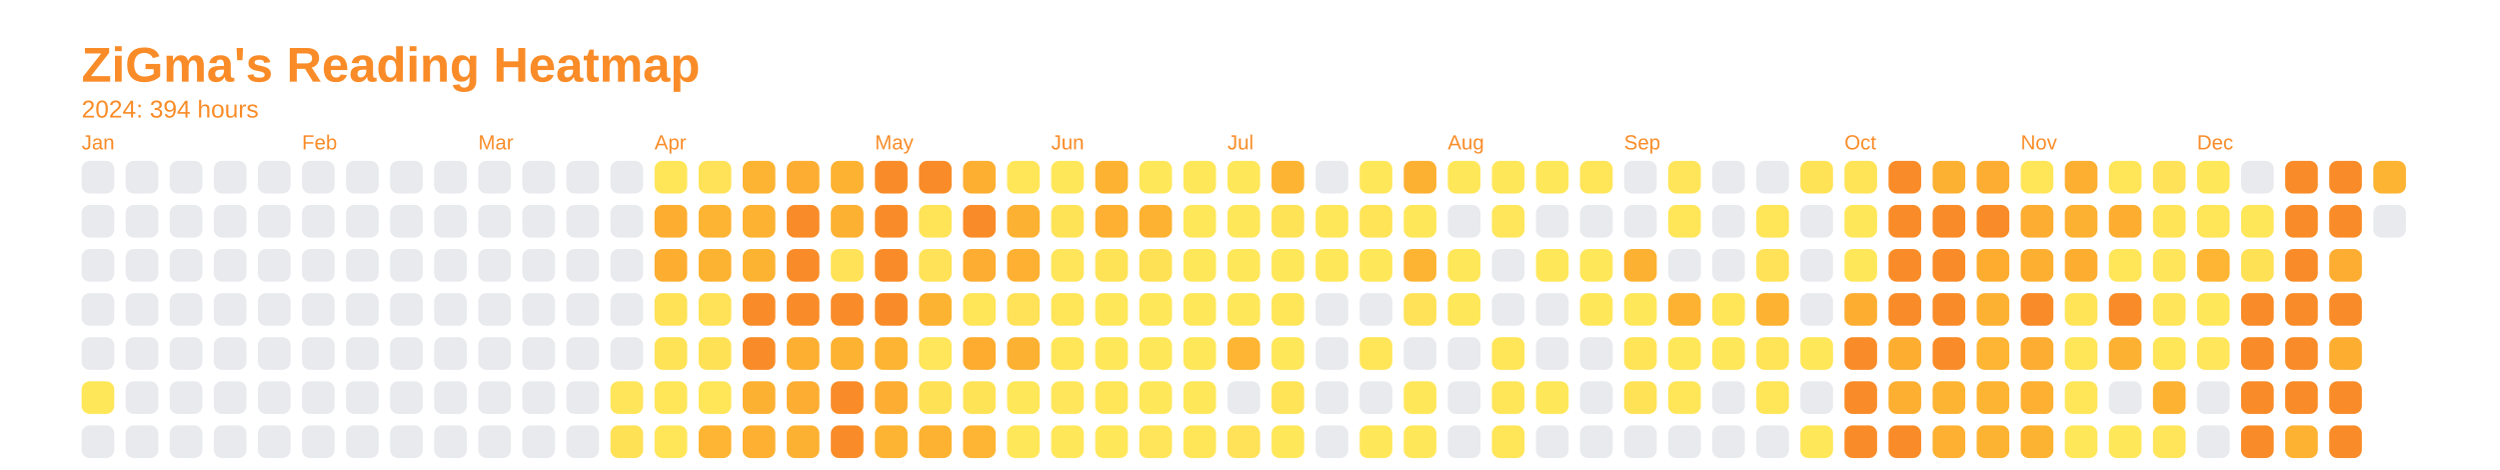
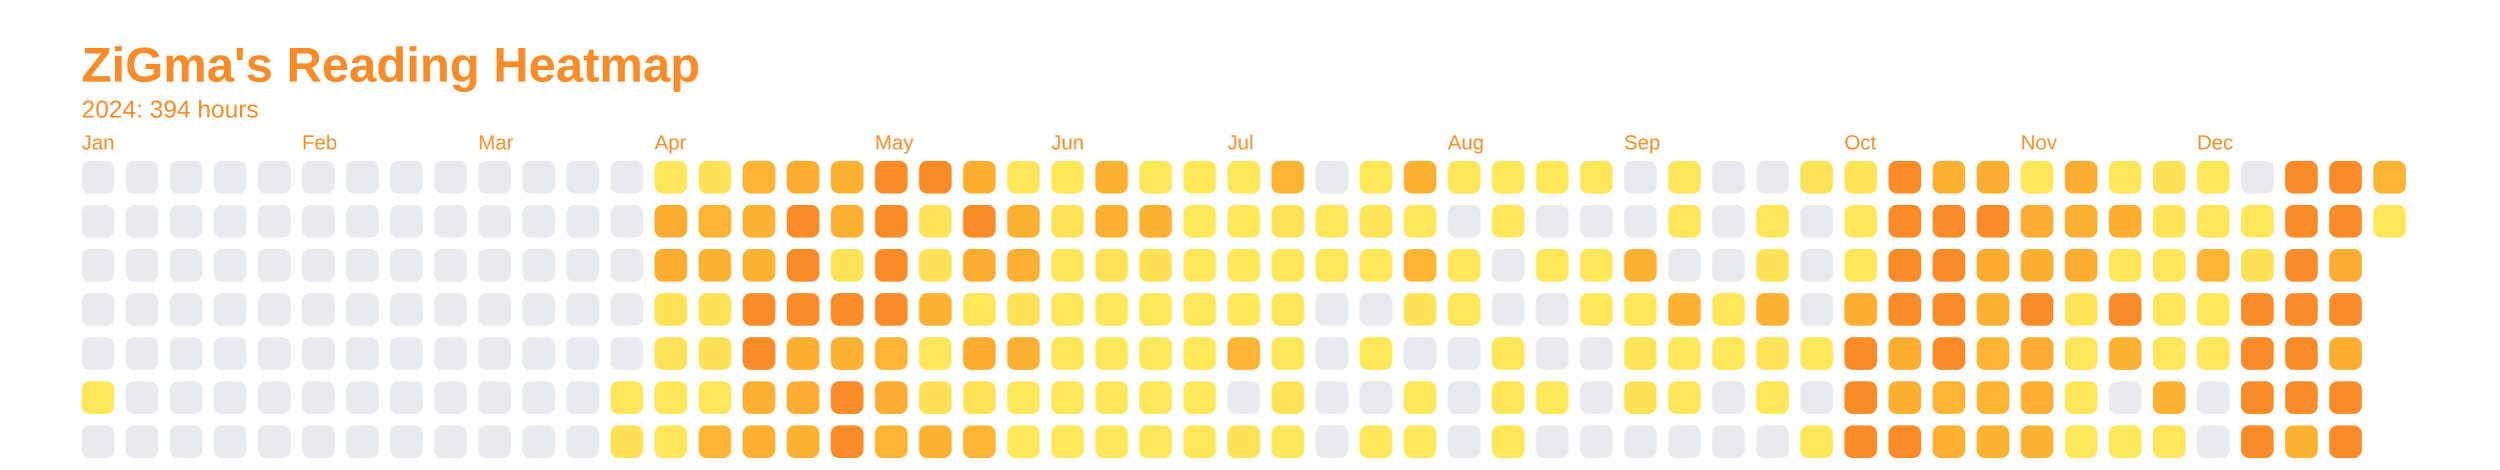
<svg xmlns="http://www.w3.org/2000/svg" baseProfile="full" height="57.5mm" version="1.1" viewBox="0,0,306.2,57.5" width="306.2mm">
  <defs />
  <rect fill="none" height="57.5" width="306.2" x="0" y="0" />
  <text fill="#f98c28" style="font-size:6px; font-family:Arial; font-weight:bold;" x="10" y="10">ZiGma's Reading Heatmap</text>
  <text fill="#f98c28" style="font-size:3px; font-family:Arial;" x="10" y="14.4">2024: 394 hours</text>
  <text fill="#f98c28" style="font-size:2.5px; font-family:Arial" x="10" y="18.3">Jan</text>
  <rect fill="#e8eaed" height="4" rx="1" ry="1" width="4" x="10" y="19.7" />
  <rect fill="#e8eaed" height="4" rx="1" ry="1" width="4" x="10" y="25.1" />
  <rect fill="#e8eaed" height="4" rx="1" ry="1" width="4" x="10" y="30.5" />
  <rect fill="#e8eaed" height="4" rx="1" ry="1" width="4" x="10" y="35.9" />
  <rect fill="#e8eaed" height="4" rx="1" ry="1" width="4" x="10" y="41.3" />
  <rect fill="#ffe75a" height="4" rx="1" ry="1" width="4" x="10" y="46.7" />
  <rect fill="#e8eaed" height="4" rx="1" ry="1" width="4" x="10" y="52.1" />
  <rect fill="#e8eaed" height="4" rx="1" ry="1" width="4" x="15.4" y="19.7" />
  <rect fill="#e8eaed" height="4" rx="1" ry="1" width="4" x="15.4" y="25.1" />
  <rect fill="#e8eaed" height="4" rx="1" ry="1" width="4" x="15.4" y="30.5" />
  <rect fill="#e8eaed" height="4" rx="1" ry="1" width="4" x="15.4" y="35.9" />
  <rect fill="#e8eaed" height="4" rx="1" ry="1" width="4" x="15.4" y="41.3" />
  <rect fill="#e8eaed" height="4" rx="1" ry="1" width="4" x="15.4" y="46.7" />
  <rect fill="#e8eaed" height="4" rx="1" ry="1" width="4" x="15.4" y="52.1" />
  <rect fill="#e8eaed" height="4" rx="1" ry="1" width="4" x="20.8" y="19.7" />
  <rect fill="#e8eaed" height="4" rx="1" ry="1" width="4" x="20.8" y="25.1" />
  <rect fill="#e8eaed" height="4" rx="1" ry="1" width="4" x="20.8" y="30.5" />
  <rect fill="#e8eaed" height="4" rx="1" ry="1" width="4" x="20.8" y="35.9" />
  <rect fill="#e8eaed" height="4" rx="1" ry="1" width="4" x="20.8" y="41.3" />
  <rect fill="#e8eaed" height="4" rx="1" ry="1" width="4" x="20.8" y="46.7" />
  <rect fill="#e8eaed" height="4" rx="1" ry="1" width="4" x="20.8" y="52.1" />
  <rect fill="#e8eaed" height="4" rx="1" ry="1" width="4" x="26.2" y="19.7" />
  <rect fill="#e8eaed" height="4" rx="1" ry="1" width="4" x="26.2" y="25.1" />
  <rect fill="#e8eaed" height="4" rx="1" ry="1" width="4" x="26.2" y="30.5" />
  <rect fill="#e8eaed" height="4" rx="1" ry="1" width="4" x="26.2" y="35.9" />
  <rect fill="#e8eaed" height="4" rx="1" ry="1" width="4" x="26.2" y="41.3" />
  <rect fill="#e8eaed" height="4" rx="1" ry="1" width="4" x="26.2" y="46.7" />
  <rect fill="#e8eaed" height="4" rx="1" ry="1" width="4" x="26.2" y="52.1" />
  <rect fill="#e8eaed" height="4" rx="1" ry="1" width="4" x="31.6" y="19.7" />
  <rect fill="#e8eaed" height="4" rx="1" ry="1" width="4" x="31.6" y="25.1" />
  <rect fill="#e8eaed" height="4" rx="1" ry="1" width="4" x="31.6" y="30.5" />
  <rect fill="#e8eaed" height="4" rx="1" ry="1" width="4" x="31.6" y="35.9" />
  <rect fill="#e8eaed" height="4" rx="1" ry="1" width="4" x="31.6" y="41.3" />
  <rect fill="#e8eaed" height="4" rx="1" ry="1" width="4" x="31.6" y="46.7" />
  <rect fill="#e8eaed" height="4" rx="1" ry="1" width="4" x="31.6" y="52.1" />
  <text fill="#f98c28" style="font-size:2.5px; font-family:Arial" x="37.0" y="18.3">Feb</text>
  <rect fill="#e8eaed" height="4" rx="1" ry="1" width="4" x="37.0" y="19.7" />
  <rect fill="#e8eaed" height="4" rx="1" ry="1" width="4" x="37.0" y="25.1" />
  <rect fill="#e8eaed" height="4" rx="1" ry="1" width="4" x="37.0" y="30.5" />
  <rect fill="#e8eaed" height="4" rx="1" ry="1" width="4" x="37.0" y="35.9" />
  <rect fill="#e8eaed" height="4" rx="1" ry="1" width="4" x="37.0" y="41.3" />
  <rect fill="#e8eaed" height="4" rx="1" ry="1" width="4" x="37.0" y="46.7" />
  <rect fill="#e8eaed" height="4" rx="1" ry="1" width="4" x="37.0" y="52.1" />
  <rect fill="#e8eaed" height="4" rx="1" ry="1" width="4" x="42.4" y="19.7" />
  <rect fill="#e8eaed" height="4" rx="1" ry="1" width="4" x="42.4" y="25.1" />
  <rect fill="#e8eaed" height="4" rx="1" ry="1" width="4" x="42.4" y="30.5" />
  <rect fill="#e8eaed" height="4" rx="1" ry="1" width="4" x="42.4" y="35.9" />
  <rect fill="#e8eaed" height="4" rx="1" ry="1" width="4" x="42.4" y="41.3" />
  <rect fill="#e8eaed" height="4" rx="1" ry="1" width="4" x="42.4" y="46.7" />
  <rect fill="#e8eaed" height="4" rx="1" ry="1" width="4" x="42.4" y="52.1" />
  <rect fill="#e8eaed" height="4" rx="1" ry="1" width="4" x="47.8" y="19.7" />
  <rect fill="#e8eaed" height="4" rx="1" ry="1" width="4" x="47.8" y="25.1" />
  <rect fill="#e8eaed" height="4" rx="1" ry="1" width="4" x="47.8" y="30.5" />
  <rect fill="#e8eaed" height="4" rx="1" ry="1" width="4" x="47.8" y="35.9" />
  <rect fill="#e8eaed" height="4" rx="1" ry="1" width="4" x="47.8" y="41.3" />
  <rect fill="#e8eaed" height="4" rx="1" ry="1" width="4" x="47.8" y="46.7" />
  <rect fill="#e8eaed" height="4" rx="1" ry="1" width="4" x="47.8" y="52.1" />
  <rect fill="#e8eaed" height="4" rx="1" ry="1" width="4" x="53.2" y="19.7" />
  <rect fill="#e8eaed" height="4" rx="1" ry="1" width="4" x="53.2" y="25.1" />
  <rect fill="#e8eaed" height="4" rx="1" ry="1" width="4" x="53.2" y="30.5" />
  <rect fill="#e8eaed" height="4" rx="1" ry="1" width="4" x="53.2" y="35.9" />
  <rect fill="#e8eaed" height="4" rx="1" ry="1" width="4" x="53.2" y="41.3" />
  <rect fill="#e8eaed" height="4" rx="1" ry="1" width="4" x="53.2" y="46.7" />
  <rect fill="#e8eaed" height="4" rx="1" ry="1" width="4" x="53.2" y="52.1" />
  <text fill="#f98c28" style="font-size:2.5px; font-family:Arial" x="58.6" y="18.3">Mar</text>
  <rect fill="#e8eaed" height="4" rx="1" ry="1" width="4" x="58.6" y="19.7" />
  <rect fill="#e8eaed" height="4" rx="1" ry="1" width="4" x="58.6" y="25.1" />
  <rect fill="#e8eaed" height="4" rx="1" ry="1" width="4" x="58.6" y="30.5" />
  <rect fill="#e8eaed" height="4" rx="1" ry="1" width="4" x="58.6" y="35.9" />
  <rect fill="#e8eaed" height="4" rx="1" ry="1" width="4" x="58.6" y="41.3" />
  <rect fill="#e8eaed" height="4" rx="1" ry="1" width="4" x="58.6" y="46.7" />
  <rect fill="#e8eaed" height="4" rx="1" ry="1" width="4" x="58.6" y="52.1" />
  <rect fill="#e8eaed" height="4" rx="1" ry="1" width="4" x="64" y="19.7" />
  <rect fill="#e8eaed" height="4" rx="1" ry="1" width="4" x="64" y="25.1" />
  <rect fill="#e8eaed" height="4" rx="1" ry="1" width="4" x="64" y="30.5" />
  <rect fill="#e8eaed" height="4" rx="1" ry="1" width="4" x="64" y="35.9" />
  <rect fill="#e8eaed" height="4" rx="1" ry="1" width="4" x="64" y="41.3" />
  <rect fill="#e8eaed" height="4" rx="1" ry="1" width="4" x="64" y="46.7" />
  <rect fill="#e8eaed" height="4" rx="1" ry="1" width="4" x="64" y="52.1" />
  <rect fill="#e8eaed" height="4" rx="1" ry="1" width="4" x="69.4" y="19.7" />
  <rect fill="#e8eaed" height="4" rx="1" ry="1" width="4" x="69.4" y="25.1" />
  <rect fill="#e8eaed" height="4" rx="1" ry="1" width="4" x="69.4" y="30.5" />
  <rect fill="#e8eaed" height="4" rx="1" ry="1" width="4" x="69.4" y="35.9" />
  <rect fill="#e8eaed" height="4" rx="1" ry="1" width="4" x="69.4" y="41.3" />
  <rect fill="#e8eaed" height="4" rx="1" ry="1" width="4" x="69.4" y="46.7" />
  <rect fill="#e8eaed" height="4" rx="1" ry="1" width="4" x="69.4" y="52.1" />
  <rect fill="#e8eaed" height="4" rx="1" ry="1" width="4" x="74.8" y="19.7" />
  <rect fill="#e8eaed" height="4" rx="1" ry="1" width="4" x="74.8" y="25.1" />
  <rect fill="#e8eaed" height="4" rx="1" ry="1" width="4" x="74.8" y="30.5" />
  <rect fill="#e8eaed" height="4" rx="1" ry="1" width="4" x="74.8" y="35.9" />
  <rect fill="#e8eaed" height="4" rx="1" ry="1" width="4" x="74.8" y="41.3" />
  <rect fill="#ffe559" height="4" rx="1" ry="1" width="4" x="74.8" y="46.7" />
  <rect fill="#ffe156" height="4" rx="1" ry="1" width="4" x="74.8" y="52.1" />
  <text fill="#f98c28" style="font-size:2.5px; font-family:Arial" x="80.2" y="18.3">Apr</text>
  <rect fill="#ffe659" height="4" rx="1" ry="1" width="4" x="80.2" y="19.7" />
  <rect fill="#fdae31" height="4" rx="1" ry="1" width="4" x="80.2" y="25.1" />
  <rect fill="#fdae31" height="4" rx="1" ry="1" width="4" x="80.2" y="30.5" />
  <rect fill="#ffe256" height="4" rx="1" ry="1" width="4" x="80.2" y="35.9" />
  <rect fill="#ffe357" height="4" rx="1" ry="1" width="4" x="80.2" y="41.3" />
  <rect fill="#ffe659" height="4" rx="1" ry="1" width="4" x="80.2" y="46.7" />
  <rect fill="#ffe659" height="4" rx="1" ry="1" width="4" x="80.2" y="52.1" />
  <rect fill="#ffe257" height="4" rx="1" ry="1" width="4" x="85.6" y="19.7" />
  <rect fill="#feb433" height="4" rx="1" ry="1" width="4" x="85.6" y="25.1" />
  <rect fill="#fdb332" height="4" rx="1" ry="1" width="4" x="85.6" y="30.5" />
  <rect fill="#ffe257" height="4" rx="1" ry="1" width="4" x="85.6" y="35.9" />
  <rect fill="#ffe156" height="4" rx="1" ry="1" width="4" x="85.6" y="41.3" />
  <rect fill="#ffe659" height="4" rx="1" ry="1" width="4" x="85.6" y="46.7" />
  <rect fill="#feb533" height="4" rx="1" ry="1" width="4" x="85.6" y="52.1" />
  <rect fill="#fdb432" height="4" rx="1" ry="1" width="4" x="91" y="19.7" />
  <rect fill="#fdb232" height="4" rx="1" ry="1" width="4" x="91" y="25.1" />
  <rect fill="#fdb332" height="4" rx="1" ry="1" width="4" x="91" y="30.5" />
  <rect fill="#f98c28" height="4" rx="1" ry="1" width="4" x="91" y="35.9" />
  <rect fill="#f98c28" height="4" rx="1" ry="1" width="4" x="91" y="41.3" />
  <rect fill="#fdb132" height="4" rx="1" ry="1" width="4" x="91" y="46.7" />
  <rect fill="#fdb031" height="4" rx="1" ry="1" width="4" x="91" y="52.1" />
  <rect fill="#fdad31" height="4" rx="1" ry="1" width="4" x="96.4" y="19.7" />
  <rect fill="#f98c28" height="4" rx="1" ry="1" width="4" x="96.4" y="25.1" />
  <rect fill="#f98c28" height="4" rx="1" ry="1" width="4" x="96.4" y="30.5" />
  <rect fill="#f98c28" height="4" rx="1" ry="1" width="4" x="96.4" y="35.9" />
  <rect fill="#fdaf31" height="4" rx="1" ry="1" width="4" x="96.4" y="41.3" />
  <rect fill="#fdad31" height="4" rx="1" ry="1" width="4" x="96.4" y="46.7" />
  <rect fill="#fdb132" height="4" rx="1" ry="1" width="4" x="96.4" y="52.1" />
  <rect fill="#fdb232" height="4" rx="1" ry="1" width="4" x="101.8" y="19.7" />
  <rect fill="#fdb132" height="4" rx="1" ry="1" width="4" x="101.8" y="25.1" />
  <rect fill="#ffe257" height="4" rx="1" ry="1" width="4" x="101.8" y="30.5" />
  <rect fill="#f98c28" height="4" rx="1" ry="1" width="4" x="101.8" y="35.9" />
  <rect fill="#fdb232" height="4" rx="1" ry="1" width="4" x="101.8" y="41.3" />
  <rect fill="#f98c28" height="4" rx="1" ry="1" width="4" x="101.8" y="46.7" />
  <rect fill="#f98c28" height="4" rx="1" ry="1" width="4" x="101.8" y="52.1" />
  <text fill="#f98c28" style="font-size:2.5px; font-family:Arial" x="107.2" y="18.3">May</text>
  <rect fill="#f98c28" height="4" rx="1" ry="1" width="4" x="107.2" y="19.7" />
  <rect fill="#f98c28" height="4" rx="1" ry="1" width="4" x="107.2" y="25.1" />
  <rect fill="#f98c28" height="4" rx="1" ry="1" width="4" x="107.2" y="30.5" />
  <rect fill="#f98c28" height="4" rx="1" ry="1" width="4" x="107.2" y="35.9" />
  <rect fill="#fdb433" height="4" rx="1" ry="1" width="4" x="107.2" y="41.3" />
  <rect fill="#fdad31" height="4" rx="1" ry="1" width="4" x="107.2" y="46.7" />
  <rect fill="#fdb433" height="4" rx="1" ry="1" width="4" x="107.2" y="52.1" />
  <rect fill="#f98c28" height="4" rx="1" ry="1" width="4" x="112.6" y="19.7" />
  <rect fill="#ffe458" height="4" rx="1" ry="1" width="4" x="112.6" y="25.1" />
  <rect fill="#ffe257" height="4" rx="1" ry="1" width="4" x="112.6" y="30.5" />
  <rect fill="#fdb332" height="4" rx="1" ry="1" width="4" x="112.6" y="35.9" />
  <rect fill="#ffe65a" height="4" rx="1" ry="1" width="4" x="112.6" y="41.3" />
  <rect fill="#ffe156" height="4" rx="1" ry="1" width="4" x="112.6" y="46.7" />
  <rect fill="#fdb232" height="4" rx="1" ry="1" width="4" x="112.6" y="52.1" />
  <rect fill="#fdaf31" height="4" rx="1" ry="1" width="4" x="118" y="19.7" />
  <rect fill="#f98c28" height="4" rx="1" ry="1" width="4" x="118" y="25.1" />
  <rect fill="#fdad31" height="4" rx="1" ry="1" width="4" x="118" y="30.5" />
  <rect fill="#ffe558" height="4" rx="1" ry="1" width="4" x="118" y="35.9" />
  <rect fill="#fdac30" height="4" rx="1" ry="1" width="4" x="118" y="41.3" />
  <rect fill="#ffe357" height="4" rx="1" ry="1" width="4" x="118" y="46.7" />
  <rect fill="#feb533" height="4" rx="1" ry="1" width="4" x="118" y="52.1" />
  <rect fill="#ffe659" height="4" rx="1" ry="1" width="4" x="123.4" y="19.7" />
  <rect fill="#fdb132" height="4" rx="1" ry="1" width="4" x="123.4" y="25.1" />
  <rect fill="#fdb032" height="4" rx="1" ry="1" width="4" x="123.4" y="30.5" />
  <rect fill="#ffe257" height="4" rx="1" ry="1" width="4" x="123.4" y="35.9" />
  <rect fill="#fdb132" height="4" rx="1" ry="1" width="4" x="123.4" y="41.3" />
  <rect fill="#ffe75a" height="4" rx="1" ry="1" width="4" x="123.4" y="46.7" />
  <rect fill="#ffe75a" height="4" rx="1" ry="1" width="4" x="123.4" y="52.1" />
  <text fill="#f98c28" style="font-size:2.5px; font-family:Arial" x="128.8" y="18.3">Jun</text>
  <rect fill="#ffe75a" height="4" rx="1" ry="1" width="4" x="128.8" y="19.7" />
  <rect fill="#ffe357" height="4" rx="1" ry="1" width="4" x="128.8" y="25.1" />
  <rect fill="#ffe559" height="4" rx="1" ry="1" width="4" x="128.8" y="30.5" />
  <rect fill="#ffe558" height="4" rx="1" ry="1" width="4" x="128.8" y="35.9" />
  <rect fill="#ffe659" height="4" rx="1" ry="1" width="4" x="128.8" y="41.3" />
  <rect fill="#ffe65a" height="4" rx="1" ry="1" width="4" x="128.8" y="46.7" />
  <rect fill="#ffe75a" height="4" rx="1" ry="1" width="4" x="128.8" y="52.1" />
  <rect fill="#fdb232" height="4" rx="1" ry="1" width="4" x="134.2" y="19.7" />
  <rect fill="#fdb031" height="4" rx="1" ry="1" width="4" x="134.2" y="25.1" />
  <rect fill="#ffe357" height="4" rx="1" ry="1" width="4" x="134.2" y="30.5" />
  <rect fill="#ffe75a" height="4" rx="1" ry="1" width="4" x="134.2" y="35.9" />
  <rect fill="#ffe75a" height="4" rx="1" ry="1" width="4" x="134.2" y="41.3" />
  <rect fill="#ffe659" height="4" rx="1" ry="1" width="4" x="134.2" y="46.7" />
  <rect fill="#ffe75a" height="4" rx="1" ry="1" width="4" x="134.2" y="52.1" />
  <rect fill="#ffe75a" height="4" rx="1" ry="1" width="4" x="139.6" y="19.7" />
  <rect fill="#fdb232" height="4" rx="1" ry="1" width="4" x="139.6" y="25.1" />
  <rect fill="#ffe156" height="4" rx="1" ry="1" width="4" x="139.6" y="30.5" />
  <rect fill="#ffe75a" height="4" rx="1" ry="1" width="4" x="139.6" y="35.9" />
  <rect fill="#ffe75a" height="4" rx="1" ry="1" width="4" x="139.6" y="41.3" />
  <rect fill="#ffe75a" height="4" rx="1" ry="1" width="4" x="139.6" y="46.7" />
  <rect fill="#ffe559" height="4" rx="1" ry="1" width="4" x="139.6" y="52.1" />
  <rect fill="#ffe75a" height="4" rx="1" ry="1" width="4" x="145" y="19.7" />
  <rect fill="#ffe75a" height="4" rx="1" ry="1" width="4" x="145" y="25.1" />
  <rect fill="#ffe75a" height="4" rx="1" ry="1" width="4" x="145" y="30.5" />
  <rect fill="#ffe75a" height="4" rx="1" ry="1" width="4" x="145" y="35.9" />
  <rect fill="#ffe75a" height="4" rx="1" ry="1" width="4" x="145" y="41.3" />
  <rect fill="#ffe75a" height="4" rx="1" ry="1" width="4" x="145" y="46.7" />
  <rect fill="#ffe659" height="4" rx="1" ry="1" width="4" x="145" y="52.1" />
  <text fill="#f98c28" style="font-size:2.5px; font-family:Arial" x="150.4" y="18.3">Jul</text>
  <rect fill="#ffe75a" height="4" rx="1" ry="1" width="4" x="150.4" y="19.7" />
  <rect fill="#ffe75a" height="4" rx="1" ry="1" width="4" x="150.4" y="25.1" />
  <rect fill="#ffe75a" height="4" rx="1" ry="1" width="4" x="150.4" y="30.5" />
  <rect fill="#ffe75a" height="4" rx="1" ry="1" width="4" x="150.4" y="35.9" />
  <rect fill="#feb533" height="4" rx="1" ry="1" width="4" x="150.4" y="41.3" />
  <rect fill="#e8eaed" height="4" rx="1" ry="1" width="4" x="150.4" y="46.7" />
  <rect fill="#ffe257" height="4" rx="1" ry="1" width="4" x="150.4" y="52.1" />
  <rect fill="#feb433" height="4" rx="1" ry="1" width="4" x="155.8" y="19.7" />
  <rect fill="#ffe357" height="4" rx="1" ry="1" width="4" x="155.8" y="25.1" />
  <rect fill="#ffe75a" height="4" rx="1" ry="1" width="4" x="155.8" y="30.5" />
  <rect fill="#ffe659" height="4" rx="1" ry="1" width="4" x="155.8" y="35.9" />
  <rect fill="#ffe75a" height="4" rx="1" ry="1" width="4" x="155.8" y="41.3" />
  <rect fill="#ffe458" height="4" rx="1" ry="1" width="4" x="155.8" y="46.7" />
  <rect fill="#ffe75a" height="4" rx="1" ry="1" width="4" x="155.8" y="52.1" />
  <rect fill="#e8eaed" height="4" rx="1" ry="1" width="4" x="161.2" y="19.7" />
  <rect fill="#ffe75a" height="4" rx="1" ry="1" width="4" x="161.2" y="25.1" />
  <rect fill="#ffe75a" height="4" rx="1" ry="1" width="4" x="161.2" y="30.5" />
  <rect fill="#e8eaed" height="4" rx="1" ry="1" width="4" x="161.2" y="35.9" />
  <rect fill="#e8eaed" height="4" rx="1" ry="1" width="4" x="161.2" y="41.3" />
  <rect fill="#e8eaed" height="4" rx="1" ry="1" width="4" x="161.2" y="46.7" />
  <rect fill="#e8eaed" height="4" rx="1" ry="1" width="4" x="161.2" y="52.1" />
  <rect fill="#ffe75a" height="4" rx="1" ry="1" width="4" x="166.6" y="19.7" />
  <rect fill="#ffe458" height="4" rx="1" ry="1" width="4" x="166.6" y="25.1" />
  <rect fill="#ffe75a" height="4" rx="1" ry="1" width="4" x="166.6" y="30.5" />
  <rect fill="#e8eaed" height="4" rx="1" ry="1" width="4" x="166.6" y="35.9" />
  <rect fill="#ffe659" height="4" rx="1" ry="1" width="4" x="166.6" y="41.3" />
  <rect fill="#e8eaed" height="4" rx="1" ry="1" width="4" x="166.6" y="46.7" />
  <rect fill="#ffe75a" height="4" rx="1" ry="1" width="4" x="166.6" y="52.1" />
  <rect fill="#fdb132" height="4" rx="1" ry="1" width="4" x="172" y="19.7" />
  <rect fill="#ffe75a" height="4" rx="1" ry="1" width="4" x="172" y="25.1" />
  <rect fill="#fdb433" height="4" rx="1" ry="1" width="4" x="172" y="30.5" />
  <rect fill="#ffe257" height="4" rx="1" ry="1" width="4" x="172" y="35.9" />
  <rect fill="#e8eaed" height="4" rx="1" ry="1" width="4" x="172" y="41.3" />
  <rect fill="#ffe75a" height="4" rx="1" ry="1" width="4" x="172" y="46.7" />
  <rect fill="#ffe75a" height="4" rx="1" ry="1" width="4" x="172" y="52.1" />
  <text fill="#f98c28" style="font-size:2.5px; font-family:Arial" x="177.4" y="18.3">Aug</text>
  <rect fill="#ffe75a" height="4" rx="1" ry="1" width="4" x="177.4" y="19.7" />
  <rect fill="#e8eaed" height="4" rx="1" ry="1" width="4" x="177.4" y="25.1" />
  <rect fill="#ffe75a" height="4" rx="1" ry="1" width="4" x="177.4" y="30.5" />
  <rect fill="#ffe75a" height="4" rx="1" ry="1" width="4" x="177.4" y="35.9" />
  <rect fill="#e8eaed" height="4" rx="1" ry="1" width="4" x="177.4" y="41.3" />
  <rect fill="#e8eaed" height="4" rx="1" ry="1" width="4" x="177.4" y="46.7" />
  <rect fill="#e8eaed" height="4" rx="1" ry="1" width="4" x="177.4" y="52.1" />
  <rect fill="#ffe75a" height="4" rx="1" ry="1" width="4" x="182.8" y="19.7" />
  <rect fill="#ffe65a" height="4" rx="1" ry="1" width="4" x="182.8" y="25.1" />
  <rect fill="#e8eaed" height="4" rx="1" ry="1" width="4" x="182.8" y="30.5" />
  <rect fill="#e8eaed" height="4" rx="1" ry="1" width="4" x="182.8" y="35.9" />
  <rect fill="#ffe659" height="4" rx="1" ry="1" width="4" x="182.8" y="41.3" />
  <rect fill="#ffe659" height="4" rx="1" ry="1" width="4" x="182.8" y="46.7" />
  <rect fill="#ffe558" height="4" rx="1" ry="1" width="4" x="182.8" y="52.1" />
  <rect fill="#ffe75a" height="4" rx="1" ry="1" width="4" x="188.2" y="19.7" />
  <rect fill="#e8eaed" height="4" rx="1" ry="1" width="4" x="188.2" y="25.1" />
  <rect fill="#ffe75a" height="4" rx="1" ry="1" width="4" x="188.2" y="30.5" />
  <rect fill="#e8eaed" height="4" rx="1" ry="1" width="4" x="188.2" y="35.9" />
  <rect fill="#e8eaed" height="4" rx="1" ry="1" width="4" x="188.2" y="41.3" />
  <rect fill="#ffe75a" height="4" rx="1" ry="1" width="4" x="188.2" y="46.7" />
  <rect fill="#e8eaed" height="4" rx="1" ry="1" width="4" x="188.2" y="52.1" />
  <rect fill="#ffe558" height="4" rx="1" ry="1" width="4" x="193.6" y="19.7" />
  <rect fill="#e8eaed" height="4" rx="1" ry="1" width="4" x="193.6" y="25.1" />
  <rect fill="#ffe75a" height="4" rx="1" ry="1" width="4" x="193.6" y="30.5" />
  <rect fill="#ffe75a" height="4" rx="1" ry="1" width="4" x="193.6" y="35.9" />
  <rect fill="#e8eaed" height="4" rx="1" ry="1" width="4" x="193.6" y="41.3" />
  <rect fill="#e8eaed" height="4" rx="1" ry="1" width="4" x="193.6" y="46.7" />
  <rect fill="#e8eaed" height="4" rx="1" ry="1" width="4" x="193.6" y="52.1" />
  <text fill="#f98c28" style="font-size:2.5px; font-family:Arial" x="199" y="18.3">Sep</text>
  <rect fill="#e8eaed" height="4" rx="1" ry="1" width="4" x="199" y="19.7" />
  <rect fill="#e8eaed" height="4" rx="1" ry="1" width="4" x="199" y="25.1" />
  <rect fill="#fdb132" height="4" rx="1" ry="1" width="4" x="199" y="30.5" />
  <rect fill="#ffe75a" height="4" rx="1" ry="1" width="4" x="199" y="35.9" />
  <rect fill="#ffe458" height="4" rx="1" ry="1" width="4" x="199" y="41.3" />
  <rect fill="#ffe256" height="4" rx="1" ry="1" width="4" x="199" y="46.7" />
  <rect fill="#e8eaed" height="4" rx="1" ry="1" width="4" x="199" y="52.1" />
  <rect fill="#ffe559" height="4" rx="1" ry="1" width="4" x="204.4" y="19.7" />
  <rect fill="#ffe659" height="4" rx="1" ry="1" width="4" x="204.4" y="25.1" />
  <rect fill="#e8eaed" height="4" rx="1" ry="1" width="4" x="204.4" y="30.5" />
  <rect fill="#fdb232" height="4" rx="1" ry="1" width="4" x="204.4" y="35.9" />
  <rect fill="#ffe75a" height="4" rx="1" ry="1" width="4" x="204.4" y="41.3" />
  <rect fill="#ffe659" height="4" rx="1" ry="1" width="4" x="204.4" y="46.7" />
  <rect fill="#e8eaed" height="4" rx="1" ry="1" width="4" x="204.4" y="52.1" />
  <rect fill="#e8eaed" height="4" rx="1" ry="1" width="4" x="209.8" y="19.7" />
  <rect fill="#e8eaed" height="4" rx="1" ry="1" width="4" x="209.8" y="25.1" />
  <rect fill="#e8eaed" height="4" rx="1" ry="1" width="4" x="209.8" y="30.5" />
  <rect fill="#ffe659" height="4" rx="1" ry="1" width="4" x="209.8" y="35.9" />
  <rect fill="#ffe75a" height="4" rx="1" ry="1" width="4" x="209.8" y="41.3" />
  <rect fill="#e8eaed" height="4" rx="1" ry="1" width="4" x="209.8" y="46.7" />
  <rect fill="#e8eaed" height="4" rx="1" ry="1" width="4" x="209.8" y="52.1" />
  <rect fill="#e8eaed" height="4" rx="1" ry="1" width="4" x="215.2" y="19.7" />
  <rect fill="#ffe558" height="4" rx="1" ry="1" width="4" x="215.2" y="25.1" />
  <rect fill="#ffe257" height="4" rx="1" ry="1" width="4" x="215.2" y="30.5" />
  <rect fill="#fdb232" height="4" rx="1" ry="1" width="4" x="215.2" y="35.9" />
  <rect fill="#ffe458" height="4" rx="1" ry="1" width="4" x="215.2" y="41.3" />
  <rect fill="#ffe558" height="4" rx="1" ry="1" width="4" x="215.2" y="46.7" />
  <rect fill="#e8eaed" height="4" rx="1" ry="1" width="4" x="215.2" y="52.1" />
  <rect fill="#ffe357" height="4" rx="1" ry="1" width="4" x="220.6" y="19.7" />
  <rect fill="#e8eaed" height="4" rx="1" ry="1" width="4" x="220.6" y="25.1" />
  <rect fill="#e8eaed" height="4" rx="1" ry="1" width="4" x="220.6" y="30.5" />
  <rect fill="#e8eaed" height="4" rx="1" ry="1" width="4" x="220.6" y="35.9" />
  <rect fill="#ffe75a" height="4" rx="1" ry="1" width="4" x="220.6" y="41.3" />
  <rect fill="#e8eaed" height="4" rx="1" ry="1" width="4" x="220.6" y="46.7" />
  <rect fill="#ffe75a" height="4" rx="1" ry="1" width="4" x="220.6" y="52.1" />
  <text fill="#f98c28" style="font-size:2.5px; font-family:Arial" x="226" y="18.3">Oct</text>
  <rect fill="#ffe458" height="4" rx="1" ry="1" width="4" x="226" y="19.7" />
  <rect fill="#ffe75a" height="4" rx="1" ry="1" width="4" x="226" y="25.1" />
  <rect fill="#ffe75a" height="4" rx="1" ry="1" width="4" x="226" y="30.5" />
  <rect fill="#fdae31" height="4" rx="1" ry="1" width="4" x="226" y="35.9" />
  <rect fill="#f98c28" height="4" rx="1" ry="1" width="4" x="226" y="41.3" />
  <rect fill="#f98c28" height="4" rx="1" ry="1" width="4" x="226" y="46.7" />
  <rect fill="#f98c28" height="4" rx="1" ry="1" width="4" x="226" y="52.1" />
  <rect fill="#f98c28" height="4" rx="1" ry="1" width="4" x="231.4" y="19.7" />
  <rect fill="#f98c28" height="4" rx="1" ry="1" width="4" x="231.4" y="25.1" />
  <rect fill="#f98c28" height="4" rx="1" ry="1" width="4" x="231.4" y="30.5" />
  <rect fill="#f98c28" height="4" rx="1" ry="1" width="4" x="231.4" y="35.9" />
  <rect fill="#fdae31" height="4" rx="1" ry="1" width="4" x="231.4" y="41.3" />
  <rect fill="#fdaf31" height="4" rx="1" ry="1" width="4" x="231.4" y="46.7" />
  <rect fill="#f98c28" height="4" rx="1" ry="1" width="4" x="231.4" y="52.1" />
  <rect fill="#fdb132" height="4" rx="1" ry="1" width="4" x="236.8" y="19.7" />
  <rect fill="#f98c28" height="4" rx="1" ry="1" width="4" x="236.8" y="25.1" />
  <rect fill="#f98c28" height="4" rx="1" ry="1" width="4" x="236.8" y="30.5" />
  <rect fill="#f98c28" height="4" rx="1" ry="1" width="4" x="236.8" y="35.9" />
  <rect fill="#f98c28" height="4" rx="1" ry="1" width="4" x="236.8" y="41.3" />
  <rect fill="#feb433" height="4" rx="1" ry="1" width="4" x="236.8" y="46.7" />
  <rect fill="#fdb031" height="4" rx="1" ry="1" width="4" x="236.8" y="52.1" />
  <rect fill="#fdad31" height="4" rx="1" ry="1" width="4" x="242.2" y="19.7" />
  <rect fill="#f98c28" height="4" rx="1" ry="1" width="4" x="242.2" y="25.1" />
  <rect fill="#fdac30" height="4" rx="1" ry="1" width="4" x="242.2" y="30.5" />
  <rect fill="#fdb132" height="4" rx="1" ry="1" width="4" x="242.2" y="35.9" />
  <rect fill="#feb533" height="4" rx="1" ry="1" width="4" x="242.2" y="41.3" />
  <rect fill="#fdb433" height="4" rx="1" ry="1" width="4" x="242.2" y="46.7" />
  <rect fill="#fdb332" height="4" rx="1" ry="1" width="4" x="242.2" y="52.1" />
  <text fill="#f98c28" style="font-size:2.5px; font-family:Arial" x="247.6" y="18.3">Nov</text>
  <rect fill="#ffe659" height="4" rx="1" ry="1" width="4" x="247.6" y="19.7" />
  <rect fill="#fdad31" height="4" rx="1" ry="1" width="4" x="247.6" y="25.1" />
  <rect fill="#fdaf31" height="4" rx="1" ry="1" width="4" x="247.6" y="30.5" />
  <rect fill="#f98c28" height="4" rx="1" ry="1" width="4" x="247.6" y="35.9" />
  <rect fill="#fdad31" height="4" rx="1" ry="1" width="4" x="247.6" y="41.3" />
  <rect fill="#fdb032" height="4" rx="1" ry="1" width="4" x="247.6" y="46.7" />
  <rect fill="#fdb332" height="4" rx="1" ry="1" width="4" x="247.6" y="52.1" />
  <rect fill="#fdaf31" height="4" rx="1" ry="1" width="4" x="253" y="19.7" />
  <rect fill="#fdb132" height="4" rx="1" ry="1" width="4" x="253" y="25.1" />
  <rect fill="#fdae31" height="4" rx="1" ry="1" width="4" x="253" y="30.5" />
  <rect fill="#ffe458" height="4" rx="1" ry="1" width="4" x="253" y="35.9" />
  <rect fill="#ffe558" height="4" rx="1" ry="1" width="4" x="253" y="41.3" />
  <rect fill="#ffe659" height="4" rx="1" ry="1" width="4" x="253" y="46.7" />
  <rect fill="#ffe75a" height="4" rx="1" ry="1" width="4" x="253" y="52.1" />
  <rect fill="#ffe558" height="4" rx="1" ry="1" width="4" x="258.4" y="19.7" />
  <rect fill="#fdae31" height="4" rx="1" ry="1" width="4" x="258.4" y="25.1" />
  <rect fill="#ffe659" height="4" rx="1" ry="1" width="4" x="258.4" y="30.5" />
  <rect fill="#f98c28" height="4" rx="1" ry="1" width="4" x="258.4" y="35.9" />
  <rect fill="#fdb132" height="4" rx="1" ry="1" width="4" x="258.4" y="41.3" />
  <rect fill="#e8eaed" height="4" rx="1" ry="1" width="4" x="258.4" y="46.7" />
  <rect fill="#ffe75a" height="4" rx="1" ry="1" width="4" x="258.4" y="52.1" />
  <rect fill="#ffe257" height="4" rx="1" ry="1" width="4" x="263.8" y="19.7" />
  <rect fill="#ffe458" height="4" rx="1" ry="1" width="4" x="263.8" y="25.1" />
  <rect fill="#ffe559" height="4" rx="1" ry="1" width="4" x="263.8" y="30.5" />
  <rect fill="#ffe559" height="4" rx="1" ry="1" width="4" x="263.8" y="35.9" />
  <rect fill="#ffe558" height="4" rx="1" ry="1" width="4" x="263.8" y="41.3" />
  <rect fill="#fdb232" height="4" rx="1" ry="1" width="4" x="263.8" y="46.7" />
  <rect fill="#ffe559" height="4" rx="1" ry="1" width="4" x="263.8" y="52.1" />
  <text fill="#f98c28" style="font-size:2.5px; font-family:Arial" x="269.2" y="18.3">Dec</text>
  <rect fill="#ffe75a" height="4" rx="1" ry="1" width="4" x="269.2" y="19.7" />
  <rect fill="#ffe558" height="4" rx="1" ry="1" width="4" x="269.2" y="25.1" />
  <rect fill="#feb533" height="4" rx="1" ry="1" width="4" x="269.2" y="30.5" />
  <rect fill="#ffe75a" height="4" rx="1" ry="1" width="4" x="269.2" y="35.9" />
  <rect fill="#ffe65a" height="4" rx="1" ry="1" width="4" x="269.2" y="41.3" />
  <rect fill="#e8eaed" height="4" rx="1" ry="1" width="4" x="269.2" y="46.7" />
  <rect fill="#e8eaed" height="4" rx="1" ry="1" width="4" x="269.2" y="52.1" />
  <rect fill="#e8eaed" height="4" rx="1" ry="1" width="4" x="274.6" y="19.7" />
  <rect fill="#ffe75a" height="4" rx="1" ry="1" width="4" x="274.6" y="25.1" />
  <rect fill="#ffe156" height="4" rx="1" ry="1" width="4" x="274.6" y="30.5" />
  <rect fill="#f98c28" height="4" rx="1" ry="1" width="4" x="274.6" y="35.9" />
  <rect fill="#f98c28" height="4" rx="1" ry="1" width="4" x="274.6" y="41.3" />
  <rect fill="#f98c28" height="4" rx="1" ry="1" width="4" x="274.6" y="46.7" />
  <rect fill="#f98c28" height="4" rx="1" ry="1" width="4" x="274.6" y="52.1" />
  <rect fill="#f98c28" height="4" rx="1" ry="1" width="4" x="280" y="19.7" />
  <rect fill="#f98c28" height="4" rx="1" ry="1" width="4" x="280" y="25.1" />
  <rect fill="#f98c28" height="4" rx="1" ry="1" width="4" x="280" y="30.5" />
  <rect fill="#f98c28" height="4" rx="1" ry="1" width="4" x="280" y="35.9" />
  <rect fill="#f98c28" height="4" rx="1" ry="1" width="4" x="280" y="41.3" />
  <rect fill="#f98c28" height="4" rx="1" ry="1" width="4" x="280" y="46.7" />
  <rect fill="#fdb232" height="4" rx="1" ry="1" width="4" x="280" y="52.1" />
  <rect fill="#f98c28" height="4" rx="1" ry="1" width="4" x="285.4" y="19.7" />
  <rect fill="#f98c28" height="4" rx="1" ry="1" width="4" x="285.4" y="25.1" />
  <rect fill="#fdad31" height="4" rx="1" ry="1" width="4" x="285.4" y="30.5" />
  <rect fill="#f98c28" height="4" rx="1" ry="1" width="4" x="285.4" y="35.9" />
  <rect fill="#fdae31" height="4" rx="1" ry="1" width="4" x="285.4" y="41.3" />
  <rect fill="#f98c28" height="4" rx="1" ry="1" width="4" x="285.4" y="46.7" />
  <rect fill="#f98c28" height="4" rx="1" ry="1" width="4" x="285.4" y="52.1" />
  <rect fill="#fdb433" height="4" rx="1" ry="1" width="4" x="290.8" y="19.7" />
-   <rect fill="#e8eaed" height="4" rx="1" ry="1" width="4" x="290.8" y="25.1" />
+   <rect fill="#ffe75a" height="4" rx="1" ry="1" width="4" x="290.8" y="25.1" />
</svg>
